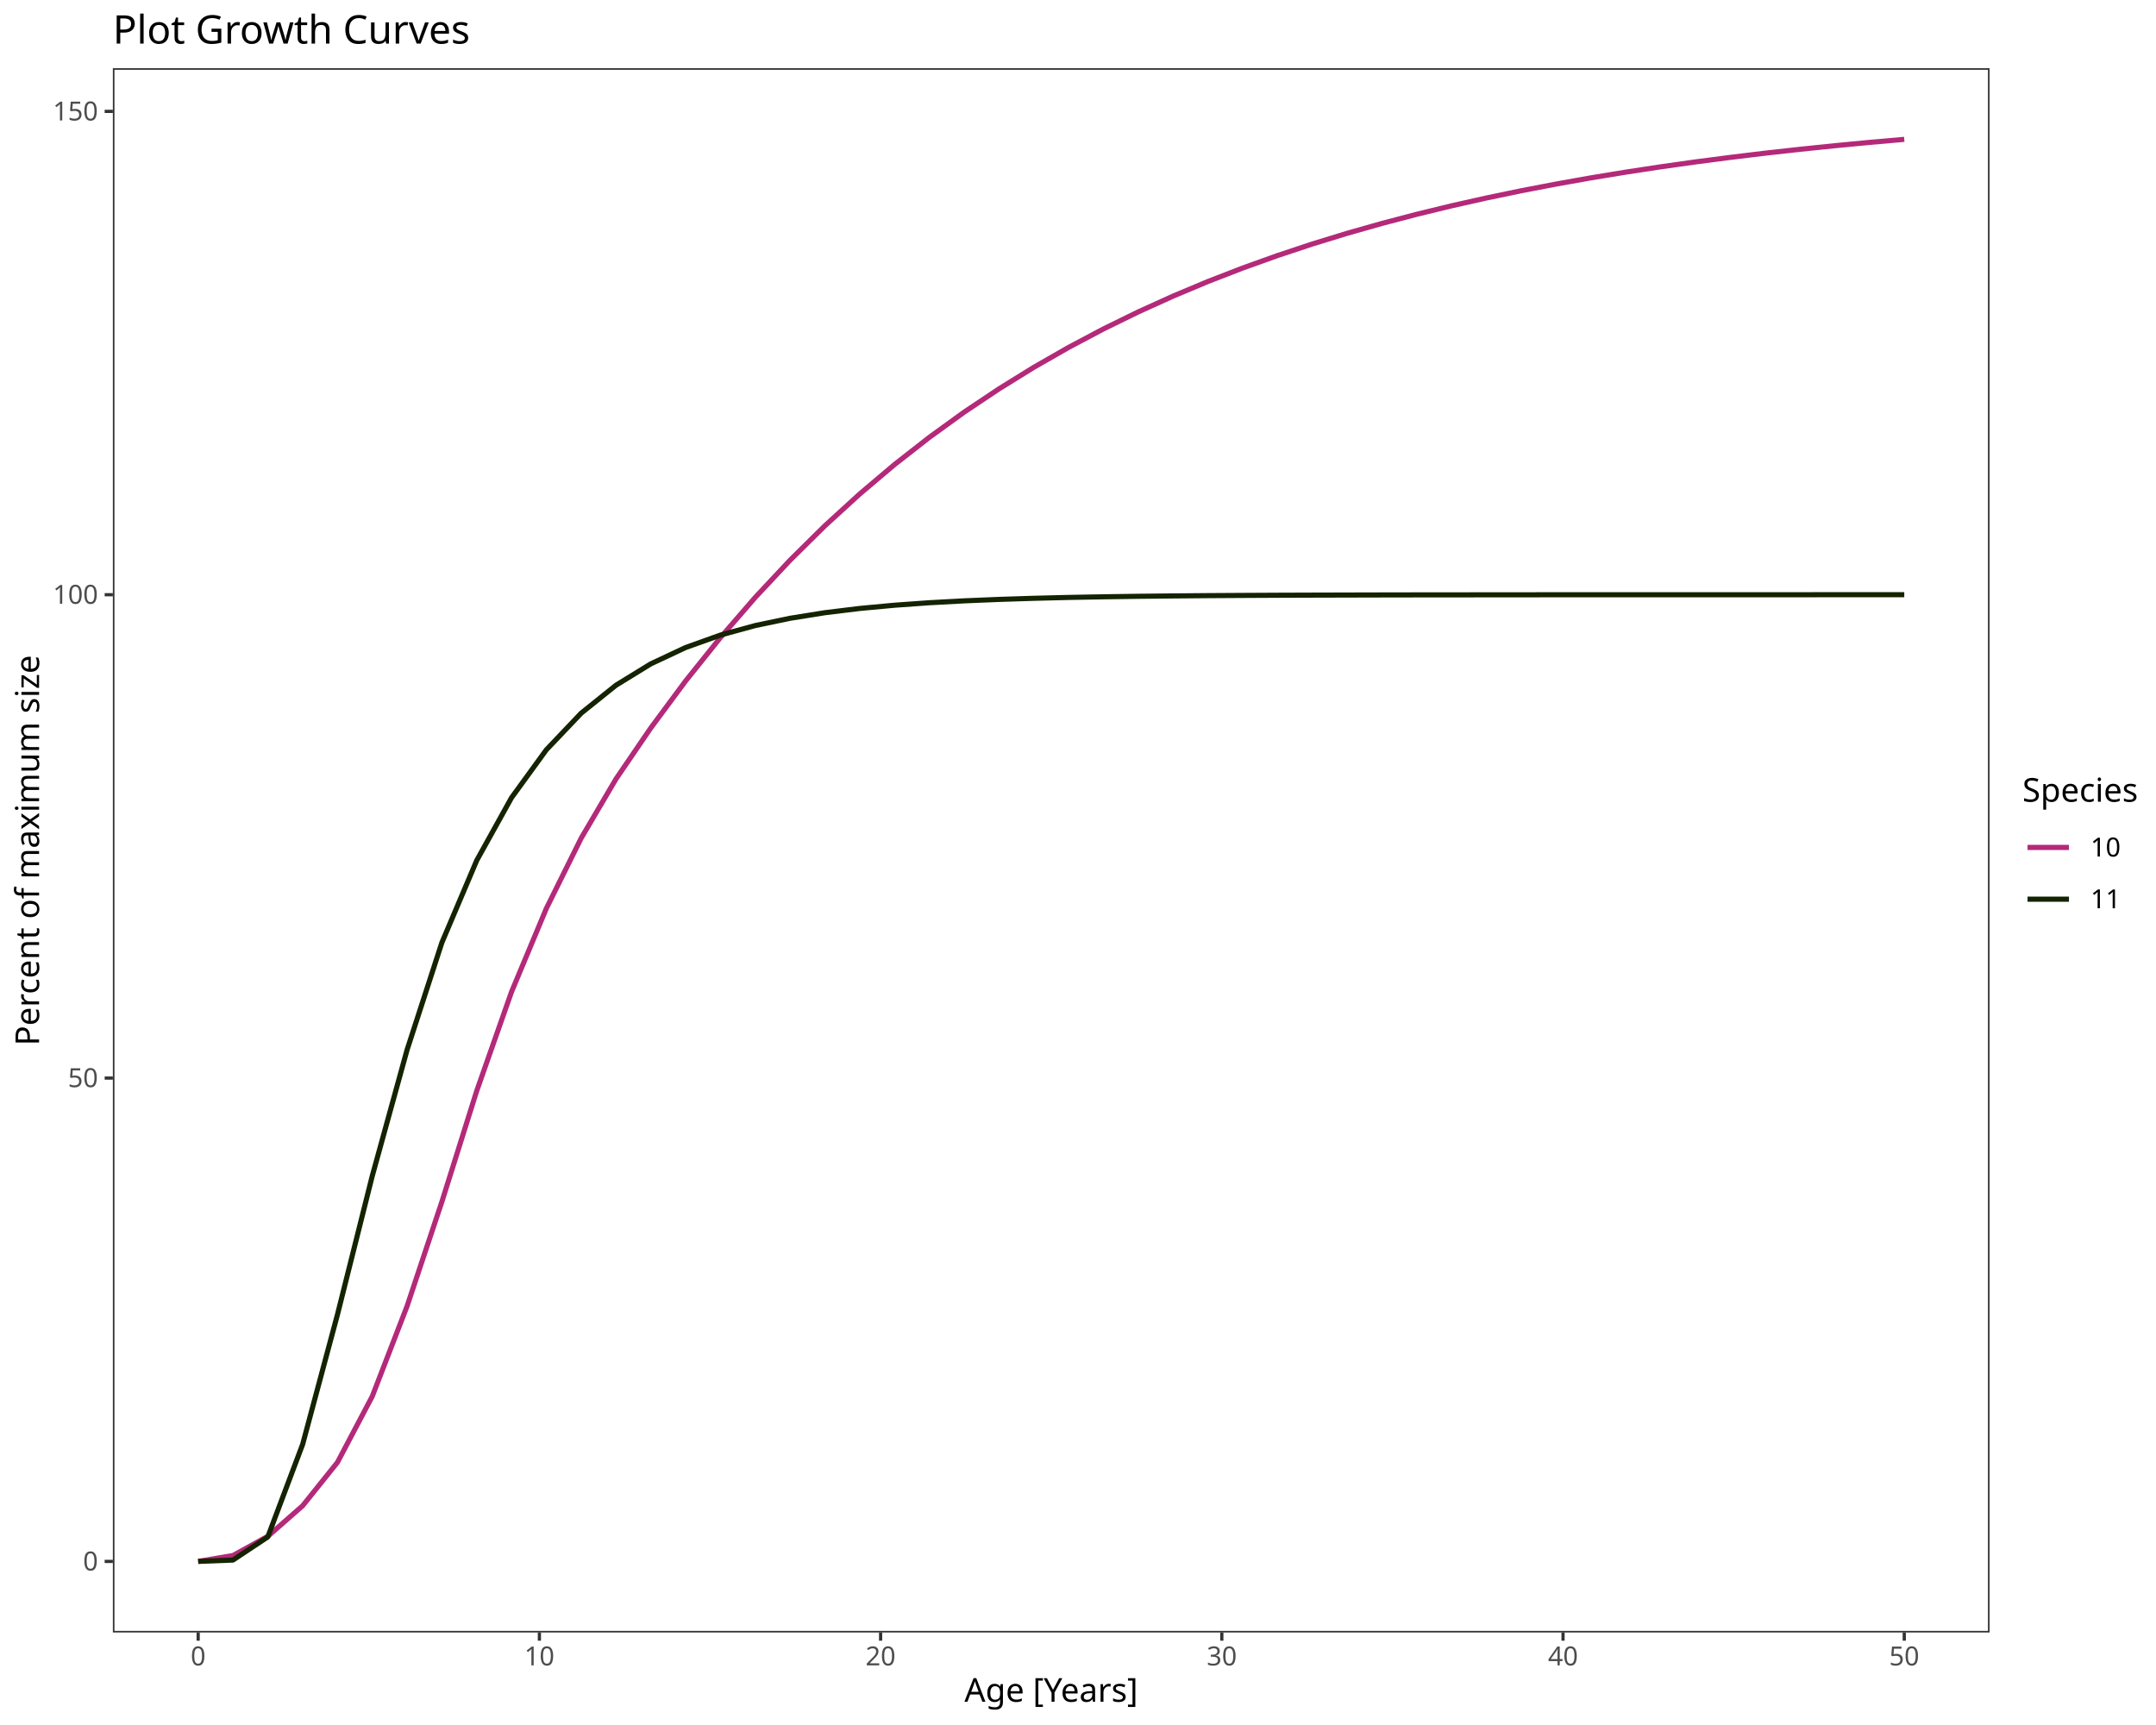
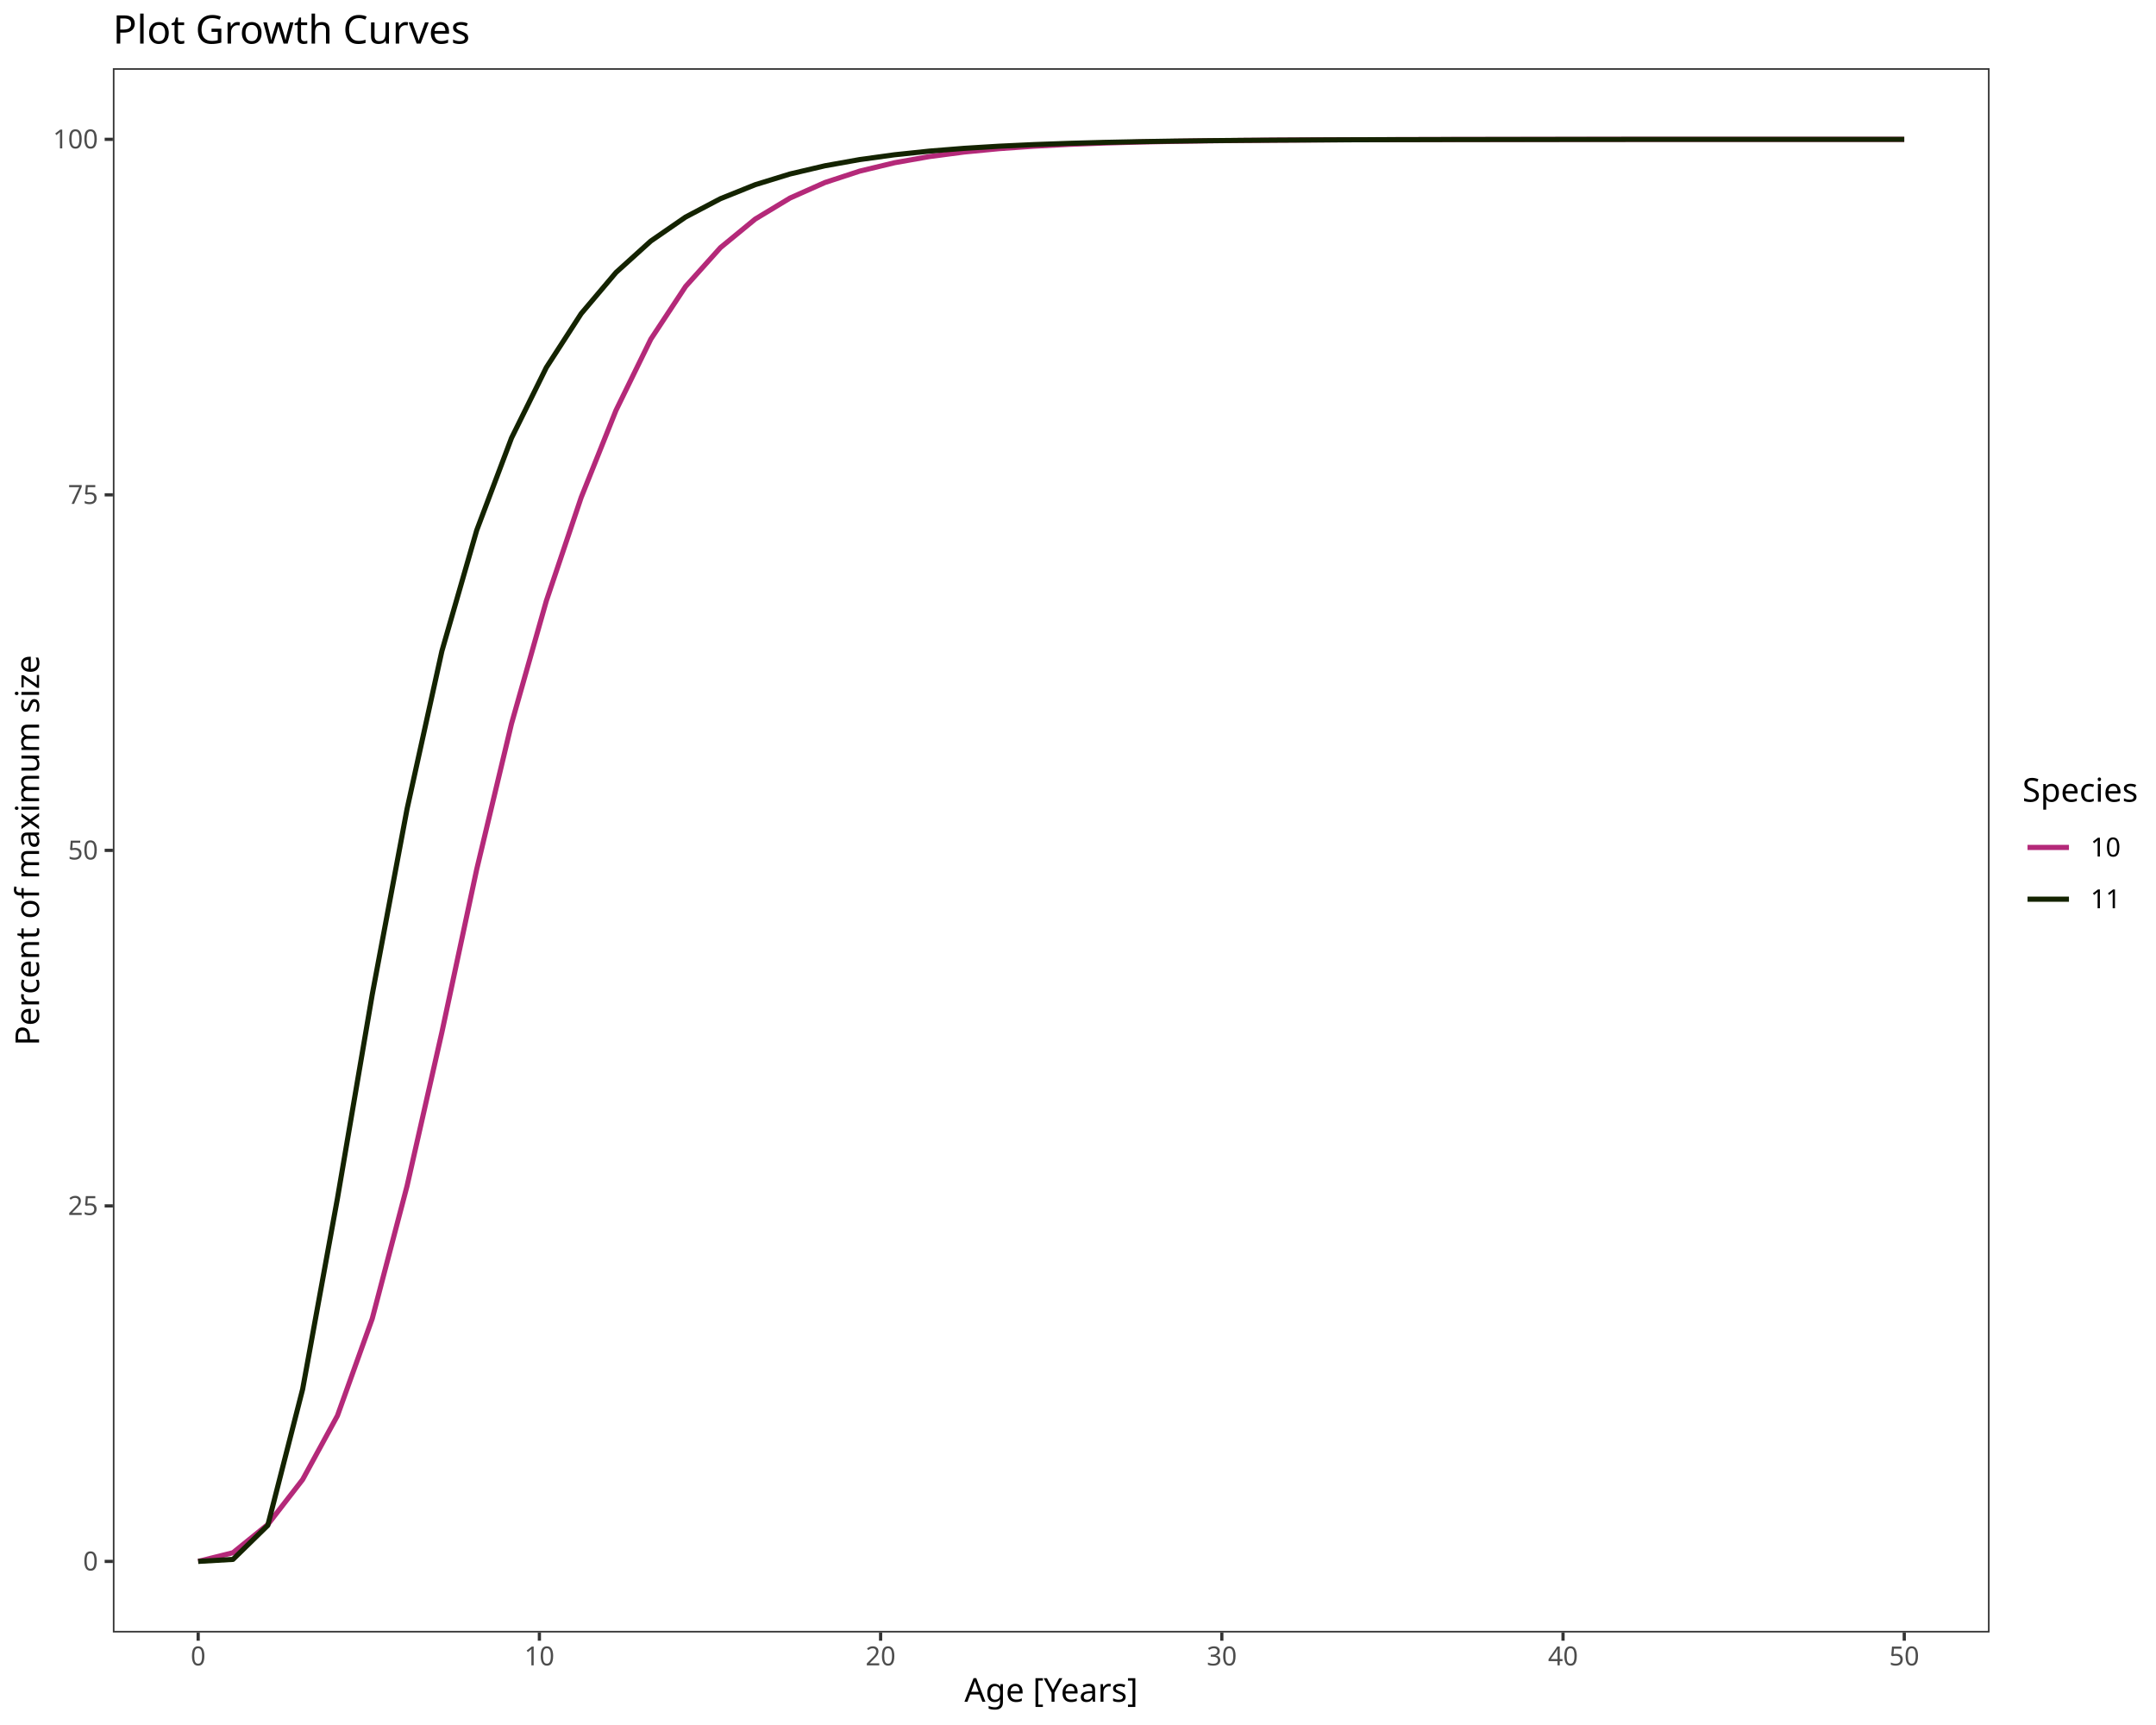
<svg xmlns="http://www.w3.org/2000/svg" class="svglite" data-engine-version="2.0" width="720.00pt" height="576.00pt" viewBox="0 0 720.00 576.00">
  <defs>
    <style type="text/css">
    .svglite line, .svglite polyline, .svglite polygon, .svglite path, .svglite rect, .svglite circle {
      fill: none;
      stroke: #000000;
      stroke-linecap: round;
      stroke-linejoin: round;
      stroke-miterlimit: 10.00;
    }
  </style>
  </defs>
  <rect width="100%" height="100%" style="stroke: none; fill: #FFFFFF;" />
  <defs>
    <clipPath id="cpMC4wMHw3MjAuMDB8MC4wMHw1NzYuMDA=">
      <rect x="0.00" y="0.00" width="720.00" height="576.00" />
    </clipPath>
  </defs>
  <g clip-path="url(#cpMC4wMHw3MjAuMDB8MC4wMHw1NzYuMDA=)">
    <rect x="-0" y="0.00" width="720.00" height="576.00" style="stroke-width: 1.07; stroke: #FFFFFF; fill: #FFFFFF;" />
  </g>
  <defs>
    <clipPath id="cpMzcuNjl8NjY0LjQyfDIyLjc4fDU0NS4xMQ==">
      <rect x="37.69" y="22.78" width="626.73" height="522.33" />
    </clipPath>
  </defs>
  <g clip-path="url(#cpMzcuNjl8NjY0LjQyfDIyLjc4fDU0NS4xMQ==)">
    <rect x="37.69" y="22.78" width="626.73" height="522.33" style="stroke-width: 1.07; stroke: none; fill: #FFFFFF;" />
-     <polyline points="66.18,521.37 77.80,519.40 89.43,513.00 101.06,502.80 112.69,488.30 124.31,466.27 135.94,436.15 147.57,401.27 159.20,364.28 170.82,331.21 182.45,303.35 194.08,279.88 205.71,260.11 217.33,243.08 228.96,227.39 240.59,212.89 252.22,199.47 263.85,187.05 275.47,175.57 287.10,164.95 298.73,155.12 310.36,146.03 321.98,137.62 333.61,129.85 345.24,122.65 356.87,116.00 368.49,109.84 380.12,104.15 391.75,98.88 403.38,94.00 415.00,89.50 426.63,85.33 438.26,81.47 449.89,77.90 461.52,74.60 473.14,71.55 484.77,68.72 496.40,66.11 508.03,63.69 519.65,61.46 531.28,59.39 542.91,57.48 554.54,55.71 566.16,54.07 577.79,52.56 589.42,51.15 601.05,49.86 612.67,48.66 624.30,47.55 635.93,46.53 " style="stroke-width: 1.71; stroke: #B42979; stroke-linecap: butt;" />
-     <polyline points="66.18,521.37 77.80,520.92 89.43,513.19 101.06,482.31 112.69,438.98 124.31,392.69 135.94,350.57 147.57,314.74 159.20,287.32 170.82,266.37 182.45,250.37 194.08,238.14 205.71,228.81 217.33,221.67 228.96,216.22 240.59,212.06 252.22,208.88 263.85,206.45 275.47,204.59 287.10,203.17 298.73,202.09 310.36,201.26 321.98,200.63 333.61,200.15 345.24,199.78 356.87,199.49 368.49,199.28 380.12,199.11 391.75,198.99 403.38,198.89 415.00,198.82 426.63,198.76 438.26,198.72 449.89,198.69 461.52,198.66 473.14,198.64 484.77,198.63 496.40,198.62 508.03,198.61 519.65,198.60 531.28,198.60 542.91,198.59 554.54,198.59 566.16,198.59 577.79,198.59 589.42,198.59 601.05,198.59 612.67,198.58 624.30,198.58 635.93,198.58 " style="stroke-width: 1.71; stroke: #142300; stroke-linecap: butt;" />
+     <polyline points="66.18,521.37 77.80,518.47 89.43,509.06 101.06,494.05 112.69,472.71 124.31,440.31 135.94,396.00 147.57,344.69 159.20,290.28 170.82,241.64 182.45,200.65 194.08,166.12 205.71,137.03 217.33,113.27 228.96,95.65 240.59,82.69 252.22,73.14 263.85,66.12 275.47,60.95 287.10,57.14 298.73,54.34 310.36,52.28 321.98,50.76 333.61,49.64 345.24,48.82 356.87,48.21 368.49,47.77 380.12,47.44 391.75,47.20 403.38,47.02 415.00,46.89 426.63,46.79 438.26,46.72 449.89,46.67 461.52,46.63 473.14,46.60 484.77,46.58 496.40,46.57 508.03,46.56 519.65,46.55 531.28,46.54 542.91,46.54 554.54,46.53 566.16,46.53 577.79,46.53 589.42,46.53 601.05,46.53 612.67,46.53 624.30,46.53 635.93,46.53 " style="stroke-width: 1.71; stroke: #B42979; stroke-linecap: butt;" />
+     <polyline points="66.18,521.37 77.80,520.70 89.43,509.34 101.06,463.90 112.69,400.17 124.31,332.08 135.94,270.11 147.57,217.41 159.20,177.07 170.82,146.25 182.45,122.71 194.08,104.73 205.71,90.99 217.33,80.49 228.96,72.47 240.59,66.35 252.22,61.67 263.85,58.09 275.47,55.36 287.10,53.28 298.73,51.68 310.36,50.46 321.98,49.53 333.61,48.82 345.24,48.28 356.87,47.87 368.49,47.55 380.12,47.31 391.75,47.12 403.38,46.98 415.00,46.87 426.63,46.79 438.26,46.73 449.89,46.68 461.52,46.64 473.14,46.62 484.77,46.59 496.40,46.58 508.03,46.57 519.65,46.56 531.28,46.55 542.91,46.54 554.54,46.54 566.16,46.54 577.79,46.53 589.42,46.53 601.05,46.53 612.67,46.53 624.30,46.53 635.93,46.53 " style="stroke-width: 1.71; stroke: #142300; stroke-linecap: butt;" />
    <rect x="37.69" y="22.78" width="626.73" height="522.33" style="stroke-width: 1.07; stroke: #333333;" />
  </g>
  <g clip-path="url(#cpMC4wMHw3MjAuMDB8MC4wMHw1NzYuMDA=)">
    <text x="32.76" y="524.40" text-anchor="end" style="font-size: 8.80px; fill: #4D4D4D; font-family: sans;" textLength="4.89px" lengthAdjust="spacingAndGlyphs">0</text>
-     <text x="32.76" y="363.00" text-anchor="end" style="font-size: 8.80px; fill: #4D4D4D; font-family: sans;" textLength="9.79px" lengthAdjust="spacingAndGlyphs">50</text>
-     <text x="32.76" y="201.61" text-anchor="end" style="font-size: 8.80px; fill: #4D4D4D; font-family: sans;" textLength="14.68px" lengthAdjust="spacingAndGlyphs">100</text>
-     <text x="32.76" y="40.22" text-anchor="end" style="font-size: 8.80px; fill: #4D4D4D; font-family: sans;" textLength="14.68px" lengthAdjust="spacingAndGlyphs">150</text>
+     <text x="32.76" y="405.69" text-anchor="end" style="font-size: 8.80px; fill: #4D4D4D; font-family: sans;" textLength="9.79px" lengthAdjust="spacingAndGlyphs">25</text>
+     <text x="32.76" y="286.98" text-anchor="end" style="font-size: 8.80px; fill: #4D4D4D; font-family: sans;" textLength="9.79px" lengthAdjust="spacingAndGlyphs">50</text>
+     <text x="32.76" y="168.26" text-anchor="end" style="font-size: 8.80px; fill: #4D4D4D; font-family: sans;" textLength="9.79px" lengthAdjust="spacingAndGlyphs">75</text>
+     <text x="32.76" y="49.55" text-anchor="end" style="font-size: 8.80px; fill: #4D4D4D; font-family: sans;" textLength="14.68px" lengthAdjust="spacingAndGlyphs">100</text>
    <polyline points="34.95,521.37 37.69,521.37 " style="stroke-width: 1.07; stroke: #333333; stroke-linecap: butt;" />
-     <polyline points="34.95,359.98 37.69,359.98 " style="stroke-width: 1.07; stroke: #333333; stroke-linecap: butt;" />
-     <polyline points="34.95,198.58 37.69,198.58 " style="stroke-width: 1.07; stroke: #333333; stroke-linecap: butt;" />
-     <polyline points="34.95,37.19 37.69,37.19 " style="stroke-width: 1.07; stroke: #333333; stroke-linecap: butt;" />
+     <polyline points="34.95,402.66 37.69,402.66 " style="stroke-width: 1.07; stroke: #333333; stroke-linecap: butt;" />
+     <polyline points="34.95,283.95 37.69,283.95 " style="stroke-width: 1.07; stroke: #333333; stroke-linecap: butt;" />
+     <polyline points="34.95,165.24 37.69,165.24 " style="stroke-width: 1.07; stroke: #333333; stroke-linecap: butt;" />
+     <polyline points="34.95,46.52 37.69,46.52 " style="stroke-width: 1.07; stroke: #333333; stroke-linecap: butt;" />
    <polyline points="66.18,547.85 66.18,545.11 " style="stroke-width: 1.07; stroke: #333333; stroke-linecap: butt;" />
    <polyline points="180.13,547.85 180.13,545.11 " style="stroke-width: 1.07; stroke: #333333; stroke-linecap: butt;" />
    <polyline points="294.08,547.85 294.08,545.11 " style="stroke-width: 1.07; stroke: #333333; stroke-linecap: butt;" />
    <polyline points="408.03,547.85 408.03,545.11 " style="stroke-width: 1.07; stroke: #333333; stroke-linecap: butt;" />
    <polyline points="521.98,547.85 521.98,545.11 " style="stroke-width: 1.07; stroke: #333333; stroke-linecap: butt;" />
    <polyline points="635.93,547.85 635.93,545.11 " style="stroke-width: 1.07; stroke: #333333; stroke-linecap: butt;" />
    <text x="66.18" y="556.10" text-anchor="middle" style="font-size: 8.80px; fill: #4D4D4D; font-family: sans;" textLength="4.89px" lengthAdjust="spacingAndGlyphs">0</text>
    <text x="180.13" y="556.10" text-anchor="middle" style="font-size: 8.80px; fill: #4D4D4D; font-family: sans;" textLength="9.79px" lengthAdjust="spacingAndGlyphs">10</text>
    <text x="294.08" y="556.10" text-anchor="middle" style="font-size: 8.80px; fill: #4D4D4D; font-family: sans;" textLength="9.79px" lengthAdjust="spacingAndGlyphs">20</text>
    <text x="408.03" y="556.10" text-anchor="middle" style="font-size: 8.80px; fill: #4D4D4D; font-family: sans;" textLength="9.79px" lengthAdjust="spacingAndGlyphs">30</text>
    <text x="521.98" y="556.10" text-anchor="middle" style="font-size: 8.80px; fill: #4D4D4D; font-family: sans;" textLength="9.79px" lengthAdjust="spacingAndGlyphs">40</text>
    <text x="635.93" y="556.10" text-anchor="middle" style="font-size: 8.80px; fill: #4D4D4D; font-family: sans;" textLength="9.79px" lengthAdjust="spacingAndGlyphs">50</text>
    <text x="351.05" y="568.24" text-anchor="middle" style="font-size: 11.00px; font-family: sans;" textLength="57.49px" lengthAdjust="spacingAndGlyphs">Age [Years]</text>
    <text transform="translate(13.05,283.95) rotate(-90)" text-anchor="middle" style="font-size: 11.00px; font-family: sans;" textLength="123.51px" lengthAdjust="spacingAndGlyphs">Percent of maximum size</text>
    <rect x="675.38" y="259.00" width="39.14" height="49.89" style="stroke-width: 1.07; stroke: none; fill: #FFFFFF;" />
    <text x="675.38" y="267.71" style="font-size: 11.00px; font-family: sans;" textLength="39.14px" lengthAdjust="spacingAndGlyphs">Species</text>
    <rect x="675.38" y="274.33" width="17.28" height="17.28" style="stroke-width: 1.07; stroke: none; fill: #FFFFFF;" />
    <line x1="677.10" y1="282.97" x2="690.93" y2="282.97" style="stroke-width: 1.71; stroke: #B42979; stroke-linecap: butt;" />
    <rect x="675.38" y="291.61" width="17.28" height="17.28" style="stroke-width: 1.07; stroke: none; fill: #FFFFFF;" />
    <line x1="677.10" y1="300.25" x2="690.93" y2="300.25" style="stroke-width: 1.71; stroke: #142300; stroke-linecap: butt;" />
    <text x="698.14" y="286.00" style="font-size: 8.80px; font-family: sans;" textLength="9.79px" lengthAdjust="spacingAndGlyphs">10</text>
    <text x="698.14" y="303.28" style="font-size: 8.80px; font-family: sans;" textLength="9.79px" lengthAdjust="spacingAndGlyphs">11</text>
    <text x="37.69" y="14.56" style="font-size: 13.20px; font-family: sans;" textLength="114.46px" lengthAdjust="spacingAndGlyphs">Plot Growth Curves</text>
  </g>
</svg>
